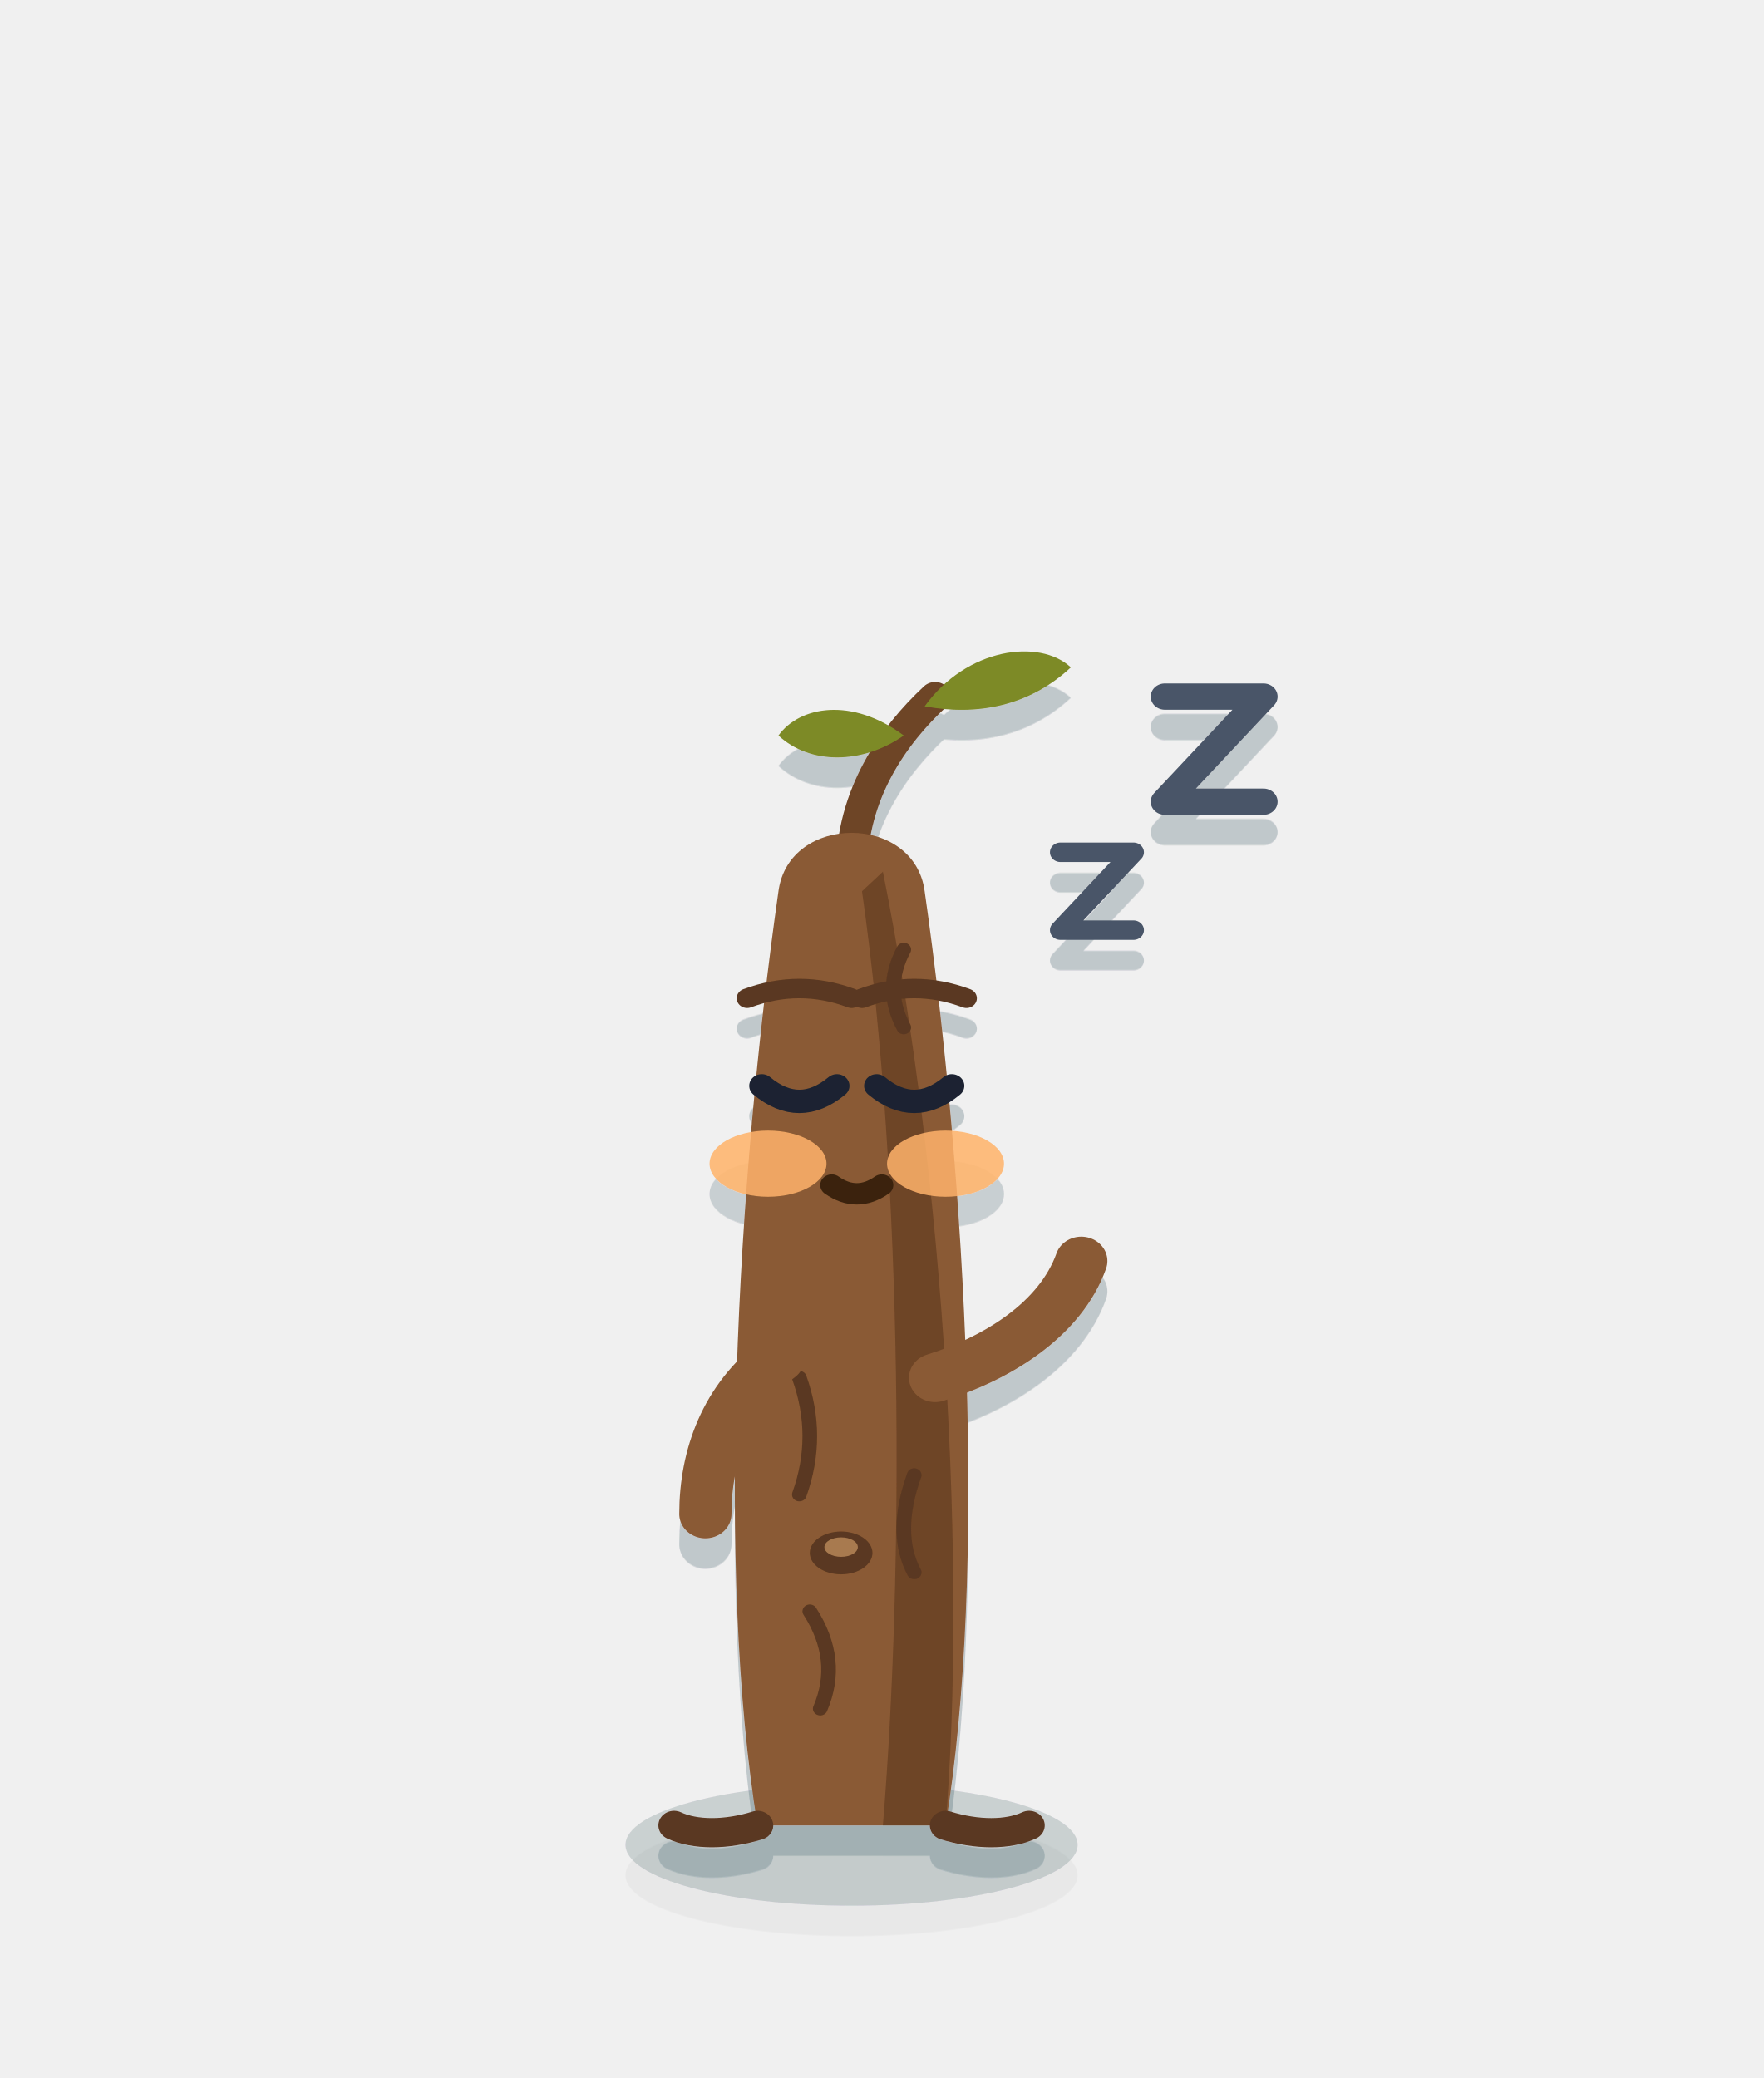
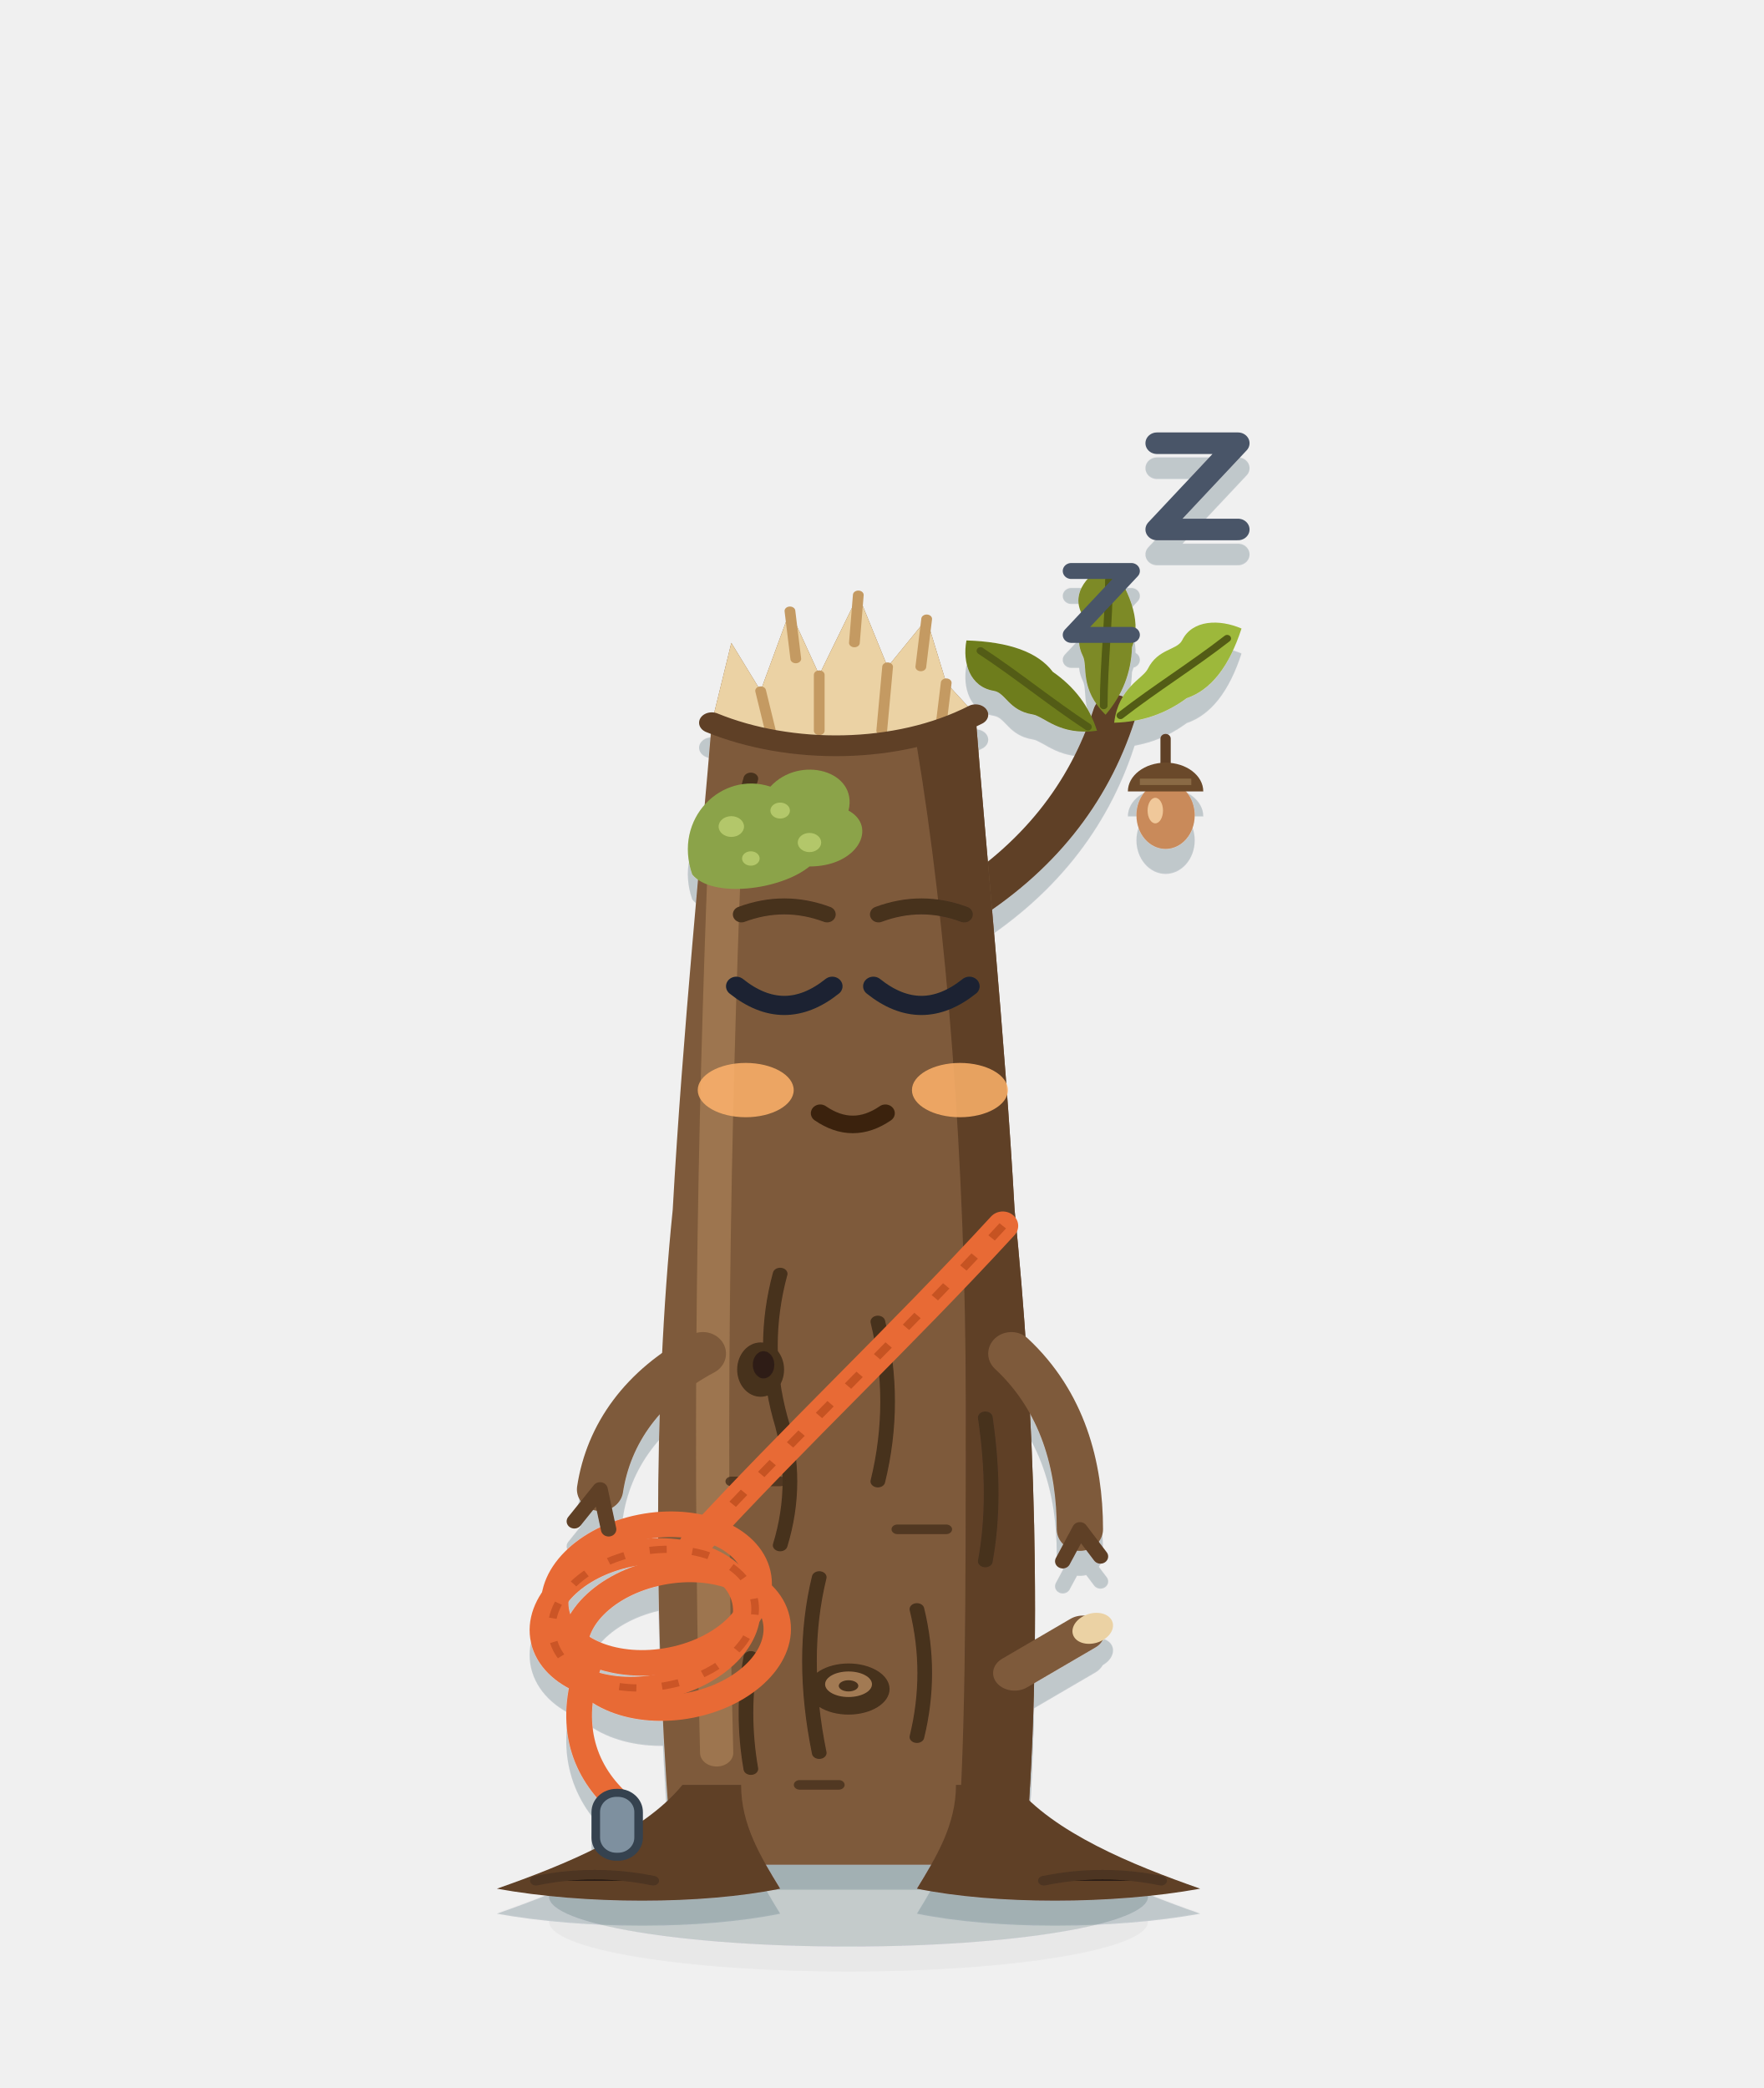
- <svg xmlns="http://www.w3.org/2000/svg" viewBox="-62 -74 174 205" role="img" aria-labelledby="km-title">
+ <svg xmlns="http://www.w3.org/2000/svg" viewBox="-62 -64 212 251" role="img" aria-labelledby="km-title">
  <style>
  .km-night-only, .km-evening-only, .km-dinner-only { display: none; }
  svg[data-km-evening="1"]:not([data-km-night="1"]) .km-dinner-only { display: inline; }
  svg[data-km-evening="1"]:not([data-km-night="1"]) .km-mound { display: none; }
  svg[data-km-evening="1"] .km-evening-only { display: inline; }
  svg[data-km-night="1"] .km-night-only { display: inline; }
  svg[data-km-night="1"] .km-day-only { display: none; }
  .km-screen { mix-blend-mode: screen; }
  .km-grain { mix-blend-mode: multiply; }
  .km-bob { animation: km-bob 3.6s ease-in-out infinite alternate; }
  .km-drift { animation: km-drift 40s ease-in-out infinite alternate; }
  .km-turn { animation: km-turn 90s linear infinite; }
  .km-twinkle { animation: km-twinkle 2.8s ease-in-out infinite; transform-box: fill-box; transform-origin: center; }
  .km-fall { animation: km-fall 1.4s linear infinite; }
  .km-light { animation: km-light 7s linear infinite; }
  .km-steam { animation: km-steam 3s ease-in-out infinite; }
  .km-flag { animation: km-flag 2.4s ease-in-out infinite alternate; transform-box: fill-box; transform-origin: left center; }
  .km-wag { animation: km-wag 0.6s ease-in-out infinite alternate; transform-box: fill-box; transform-origin: left bottom; }
  .km-gallop { animation: km-gallop 0.45s ease-in-out infinite alternate; }
  .km-sway { animation: km-sway 6s ease-in-out infinite alternate; transform-box: fill-box; transform-origin: bottom; }
  .km-buzz { animation: km-buzz 1.6s ease-in-out infinite alternate; }
  .km-fish { animation: km-fish 7s ease-in-out infinite; }
  .km-ff { animation: km-ff 10s ease-in-out infinite; }
  .km-blink { animation: km-blink 2.6s ease-in-out infinite; }
  .km-zz { animation: km-zz 3.2s ease-in-out infinite; }
  .km-breathe { animation: km-breathe 3.4s ease-in-out infinite; transform-box: fill-box; transform-origin: center bottom; }
  .km-ear-l, .km-ear-r { transform-box: fill-box; transform-origin: bottom center; animation: km-ear 4s ease-in-out infinite; }
  .km-ear-r { animation-delay: -0.4s; }
  .km-treat, .km-card-wave { animation: km-lift 2.6s ease-in-out infinite alternate; }
  .km-face-thinking, .km-face-oh, .km-talk { display: none; }
  [data-km-mood="thinking"] .km-face-happy, [data-km-mood="oh"] .km-face-happy { display: none; }
  [data-km-mood="thinking"] .km-face-thinking, [data-km-mood="oh"] .km-face-oh, [data-km-talk="1"] .km-talk { display: inline; }
  .km-dots circle { animation: km-dots 1.2s ease-in-out infinite; }
  .km-dots circle:nth-child(2) { animation-delay: -0.8s; }
  .km-dots circle:nth-child(3) { animation-delay: -0.4s; }
  .km-ashore .dt-splash { display: none; }
  svg[data-km-night="1"] [data-km-awake="1"] .km-day-only { display: inline; }
  svg[data-km-night="1"] [data-km-awake="1"] .km-night-only { display: none; }
  [data-km-part="telescope"] { cursor: pointer; }
  .km-pose { transform-box: fill-box; transform-origin: 50% 100%; transition: transform 0.35s ease; }
  [data-km-mood="oh"] .km-pose { transform: translateY(-8px) scale(1.04, 0.97); }
  [data-km-mood="thinking"] .km-pose { transform: rotate(-5deg); }
  [data-km-talk="1"]:not([data-km-mood="oh"]) .km-pose { animation: km-chat 0.9s ease-in-out infinite alternate; }
  @keyframes km-chat { from { transform: translateY(0) rotate(0deg); } to { transform: translateY(-3px) rotate(1.5deg); } }
  svg:not([data-km-night="1"]) :is(.km-twinkle, .km-ff, .km-blink, .km-zz, .km-breathe) { animation: none; }
  @keyframes km-dots { 0%, 100% { opacity: 0.3; } 50% { opacity: 1; } }
  @keyframes km-bob { from { transform: translateY(0); } to { transform: translateY(-4px); } }
  @keyframes km-gallop { from { transform: translateY(0) rotate(0deg); } to { transform: translateY(-5px) rotate(-2deg); } }
  @keyframes km-drift { from { transform: translateX(0); } to { transform: translateX(36px); } }
  @keyframes km-turn { to { transform: rotate(360deg); } }
  @keyframes km-twinkle { 0%, 100% { opacity: 1; transform: scale(1); } 50% { opacity: 0.55; transform: scale(0.8); } }
  @keyframes km-fall { to { stroke-dashoffset: -40; } }
  @keyframes km-light { to { stroke-dashoffset: -280; } }
  @keyframes km-steam { 0% { opacity: 0; transform: translateY(6px); } 40% { opacity: 0.9; } 100% { opacity: 0; transform: translateY(-10px); } }
  @keyframes km-flag { from { transform: skewY(0deg); } to { transform: skewY(6deg); } }
  @keyframes km-wag { from { transform: rotate(-10deg); } to { transform: rotate(14deg); } }
  @keyframes km-sway { from { transform: rotate(-1.5deg); } to { transform: rotate(1.5deg); } }
  @keyframes km-buzz { from { transform: translate(0, 0); } to { transform: translate(3px, -2px); } }
  @keyframes km-fish { 0%, 70%, 100% { transform: translateY(30px); opacity: 0; } 78% { opacity: 1; } 85% { transform: translateY(-8px); opacity: 1; } 92% { transform: translateY(20px); opacity: 0; } }
  @keyframes km-ff { 0%, 100% { transform: translate(0, 0); } 25% { transform: translate(14px, -10px); } 50% { transform: translate(26px, 4px); } 75% { transform: translate(8px, 14px); } }
  @keyframes km-blink { 0%, 100% { opacity: 1; } 45% { opacity: 0.25; } 60% { opacity: 1; } }
  @keyframes km-zz { 0% { opacity: 0; transform: translate(0, 6px); } 30% { opacity: 1; } 100% { opacity: 0; transform: translate(6px, -14px); } }
  @keyframes km-breathe { 0%, 100% { transform: scale(1, 1); } 50% { transform: scale(1.02, 1.05); } }
  @keyframes km-ear { 0%, 80%, 100% { transform: rotate(0deg); } 88% { transform: rotate(-6deg); } 94% { transform: rotate(3deg); } }
  @keyframes km-lift { from { transform: translateY(0); } to { transform: translateY(-3px); } }
  @media (prefers-reduced-motion: reduce) { svg * { animation: none !important; } }
</style>
  <defs>
    <filter id="layer" x="-10%" y="-10%" width="120%" height="130%">
      <feDropShadow dx="0" dy="5" stdDeviation="0" flood-color="#1A2433" flood-opacity="0.18" />
    </filter>
    <filter id="layer-sm" x="-10%" y="-10%" width="120%" height="130%">
      <feDropShadow dx="0" dy="3" stdDeviation="0" flood-color="#1A2433" flood-opacity="0.2" />
    </filter>
    <filter id="grain" x="0" y="0" width="100%" height="100%">
      <feTurbulence type="fractalNoise" baseFrequency="0.85" numOctaves="2" seed="7" result="n" />
      <feColorMatrix in="n" type="matrix" values="0 0 0 0 0.1  0 0 0 0 0.14  0 0 0 0 0.2  0 0 0 0.55 -0.12" />
    </filter>
    <filter id="km-light" x="0" y="0" width="100%" height="100%" color-interpolation-filters="sRGB">
      <feColorMatrix id="km-light-m" type="matrix" values="1 0 0 0 0  0 1 0 0 0  0 0 1 0 0  0 0 0 1 0" />
    </filter>
    <linearGradient id="km-sky-g" gradientUnits="userSpaceOnUse" x1="0" y1="0" x2="0" y2="900">
      <stop id="km-sky-0" offset="0" stop-color="#7FB8D8" />
      <stop id="km-sky-1" offset="0.6" stop-color="#B4D8E6" />
      <stop id="km-sky-2" offset="1" stop-color="#EAF3EC" />
    </linearGradient>
    <radialGradient id="km-glow-g">
      <stop offset="0" stop-color="#FFB46E" stop-opacity="0.9" />
      <stop offset="0.4" stop-color="#FFC98F" stop-opacity="0.4" />
      <stop offset="1" stop-color="#FFC98F" stop-opacity="0" />
    </radialGradient>
    <linearGradient id="km-fade-orchard-1" gradientUnits="userSpaceOnUse" x1="560" y1="0" x2="690" y2="0">
      <stop offset="0" stop-color="#525C12" stop-opacity="1" />
      <stop offset="1" stop-color="#525C12" stop-opacity="0" />
    </linearGradient>
    <linearGradient id="km-fade-orchard-2" gradientUnits="userSpaceOnUse" x1="560" y1="0" x2="690" y2="0">
      <stop offset="0" stop-color="#7D8A26" stop-opacity="1" />
      <stop offset="1" stop-color="#7D8A26" stop-opacity="0" />
    </linearGradient>
    <linearGradient id="km-fade-field-1" gradientUnits="userSpaceOnUse" x1="930" y1="0" x2="1060" y2="0">
      <stop offset="0" stop-color="#78963A" stop-opacity="0" />
      <stop offset="1" stop-color="#78963A" stop-opacity="1" />
    </linearGradient>
    <linearGradient id="km-fade-field-2" gradientUnits="userSpaceOnUse" x1="930" y1="0" x2="1060" y2="0">
      <stop offset="0" stop-color="#9CB54A" stop-opacity="0" />
      <stop offset="1" stop-color="#9CB54A" stop-opacity="1" />
    </linearGradient>
    <linearGradient id="km-ground-1" gradientUnits="userSpaceOnUse" x1="420" y1="0" x2="1220" y2="0">
      <stop offset="0" stop-color="#525C12" />
      <stop offset="0.34" stop-color="#525C12" />
      <stop offset="0.5" stop-color="#6A7E2A" />
      <stop offset="0.66" stop-color="#78963A" />
      <stop offset="1" stop-color="#78963A" />
    </linearGradient>
    <linearGradient id="km-ground-2" gradientUnits="userSpaceOnUse" x1="420" y1="0" x2="1220" y2="0">
      <stop offset="0" stop-color="#7D8A26" />
      <stop offset="0.34" stop-color="#7D8A26" />
      <stop offset="0.5" stop-color="#93A83E" />
      <stop offset="0.66" stop-color="#9CB54A" />
      <stop offset="1" stop-color="#9CB54A" />
    </linearGradient>
    <radialGradient id="km-pool-g">
      <stop offset="0" stop-color="#FFC37A" stop-opacity="0.55" />
      <stop offset="1" stop-color="#FFC37A" stop-opacity="0" />
    </radialGradient>
    <pattern id="km-gingham" width="8" height="8" patternUnits="userSpaceOnUse">
      <rect width="8" height="8" fill="#FFFFFF" />
      <rect width="4" height="8" fill="#FFE1C2" />
      <rect width="8" height="4" fill="#FFB36B" opacity="0.4" />
    </pattern>
    <clipPath id="km-moon-clip">
      <use href="#km-moon-lit" />
    </clipPath>
    <symbol id="star" viewBox="-10 -10 20 20">
      <path d="M0 -10 C1.2 -2.5 2.5 -1.2 10 0 C2.5 1.2 1.2 2.5 0 10 C-1.2 2.5 -2.5 1.2 -10 0 C-2.5 -1.2 -1.2 -2.5 0 -10 Z" fill="#FFFFFF" />
    </symbol>
  </defs>
  <g filter="url(#layer-sm)">
-     <ellipse cx="22" cy="108" rx="22.3" ry="6" fill="#1A2433" opacity="0.16" />
-     <g transform="translate(22 108) scale(1.03 0.96) translate(-22 -108)">
-       <path d="M22 8 C22 0 26 -6 30 -10" stroke="#6E4426" stroke-width="3" stroke-linecap="round" fill="none" />
-       <path d="M29 -9 c4 -6 11 -7 14 -4 c-4 4 -9 5 -14 4 Z M27 -6 c-5 -4 -10 -3 -12 0 c3 3 8 3 12 0 Z" fill="#7D8A26" />
-       <path d="M13 106 C9 80 11 40 15 10 C16 2 28 2 29 10 C33 40 35 80 31 106 Z" fill="#8A5A34" />
-       <path d="M25 8 C31 40 33 80 31 106 L25 106 C27 80 27 40 23 10 Z" fill="#6E4426" />
-       <path d="M17 60 q2 6 0 12 M28 70 q-2 6 0 10 M18 84 q3 5 1 10 M27 16 q-2 4 0 8" stroke="#5A3820" stroke-width="1.4" stroke-linecap="round" fill="none" />
-       <ellipse cx="21" cy="78" rx="3" ry="2.2" fill="#5A3820" />
-       <ellipse cx="21" cy="77.4" rx="1.6" ry="1" fill="#A87A50" />
-       <path d="M13.4 30 q3.6 3.2 7.2 0 M24.4 30 q3.6 3.2 7.2 0" stroke="#1A2433" stroke-width="2.4" stroke-linecap="round" stroke-linejoin="round" fill="none" />
-       <path d="M12 21 q5 -2 10 0 M23 21 q5 -2 10 0" stroke="#5A3820" stroke-width="2" stroke-linecap="round" stroke-linejoin="round" fill="none" />
-       <path d="M20.1 40.2 q2.4 1.8 4.8 0" stroke="#3A2410" stroke-width="2.2" stroke-linecap="round" stroke-linejoin="round" fill="none" />
-       <ellipse cx="14" cy="38" rx="5.6" ry="3.4" fill="#FFB36B" opacity="0.85" />
-       <ellipse cx="31" cy="38" rx="5.6" ry="3.4" fill="#FFB36B" opacity="0.85" />
-       <path d="M15 58 C10 62 8 68 8 74" stroke="#8A5A34" stroke-width="5" stroke-linecap="round" fill="none" />
-       <path d="M30 60 C36 58 42 54 44 48" stroke="#8A5A34" stroke-width="5" stroke-linecap="round" fill="none" />
-       <path d="M13 106 c-3 1 -6 1 -8 0 M31 106 c3 1 6 1 8 0" stroke="#5A3820" stroke-width="3" stroke-linecap="round" />
+     <ellipse cx="40" cy="164" rx="36" ry="6" fill="#1A2433" opacity="0.16" />
+     <g transform="translate(40 164) scale(1.03 0.96) translate(-40 -164)">
+       <path d="M53 40 C62 34 68 26 71 16" stroke="#5E4028" stroke-width="5" stroke-linecap="round" fill="none" />
+       <g class="km-sway">
+         <g transform="translate(70 16) rotate(-70)">
+           <path d="M0 0 C2 -4 5 -4 6 -5 C8 -7 10 -6 11 -7 C13 -9 16 -8 18 -6 C15 -2 12 0 9 0 C6 1 3 1 0 0 Z" fill="#7D8A26" />
+           <path d="M1 -0.6 C6 -2.4 11 -3.6 16 -5.4" stroke="#525C12" stroke-width="0.9" fill="none" stroke-linecap="round" />
+         </g>
+         <g transform="translate(71 17) rotate(-20)">
+           <path d="M0 0 C2 -4 5 -4 6 -5 C8 -7 10 -6 11 -7 C13 -9 16 -8 18 -6 C15 -2 12 0 9 0 C6 1 3 1 0 0 Z" fill="#9DB83A" />
+           <path d="M1 -0.6 C6 -2.4 11 -3.6 16 -5.4" stroke="#525C12" stroke-width="0.9" fill="none" stroke-linecap="round" />
+         </g>
+         <g transform="translate(69 18) rotate(-125)">
+           <path d="M0 0 C2 -4 5 -4 6 -5 C8 -7 10 -6 11 -7 C13 -9 16 -8 18 -6 C15 -2 12 0 9 0 C6 1 3 1 0 0 Z" fill="#6E7D1C" />
+           <path d="M1 -0.6 C6 -2.4 11 -3.6 16 -5.4" stroke="#525C12" stroke-width="0.9" fill="none" stroke-linecap="round" />
+         </g>
+         <path d="M77 22 v-3" stroke="#5E4028" stroke-width="1.2" stroke-linecap="round" />
+         <ellipse cx="77" cy="28.6" rx="3.4" ry="4.2" fill="#C98A5A" />
+         <ellipse cx="75.8" cy="28" rx="0.9" ry="1.6" fill="#F0C89A" />
+         <path d="M72.6 25.6 a4.4 3.6 0 0 1 8.8 0 Z" fill="#6B4A2A" />
+         <path d="M74 24.4 h6" stroke="#8A6A44" stroke-width="0.8" />
+       </g>
+       <g transform="translate(40 0) scale(1.14 1) translate(-40 0)">
+         <path d="M22 160 C20 132 20 102 22 78 C23 56 25 32 26 17 L28 7 L31 13 L34 3 L37 11 L41 1 L44 10 L48 4 L50 12 L53 16 C54 32 56 56 57 78 C59 102 60 132 58 160 Z" fill="#7E5A3A" />
+         <path d="M26 17 L28 7 L31 13 L34 3 L37 11 L41 1 L44 10 L48 4 L50 12 L53 16 C45 20 34 20 26 17 Z" fill="#EBD2A4" />
+         <path d="M31 13 l1 5 M34 3 l0.6 6 M37 11 l0 7 M41 1 l-0.4 6 M44 10 l-0.6 8 M48 4 l-0.6 6 M50 12 l-0.6 6" stroke="#C49A62" stroke-width="1.1" stroke-linecap="round" />
+         <path d="M26 17 C34 21 45 21 53 16" stroke="#5E4028" stroke-width="2.6" stroke-linecap="round" fill="none" />
+         <path d="M47 20 C50 42 52 72 52 102 C52 128 52 146 51 160 L58 160 C60 132 59 102 57 78 C56 56 54 32 53 16 Z" fill="#5E4028" />
+         <path d="M27.5 28 C26.5 58 25.5 100 26.5 146" stroke="#A27A52" stroke-width="3.4" stroke-linecap="round" fill="none" opacity="0.85" />
+         <path d="M33 86 q-2 9 0 18 q2 8 0 16 M43 92 q2 10 0 20 M37 124 q-2 10 0 22 M47 128 q1.6 8 0 16 M30 134 q-1 7 0 14 M54 104 q1.2 10 0 18 M30 24 q-1 4 0 8" stroke="#46301E" stroke-width="1.5" stroke-linecap="round" fill="none" />
+         <path d="M28 112 h5 M45 118 h5 M35 150 h4" stroke="#46301E" stroke-width="1.2" stroke-linecap="round" opacity="0.8" />
+         <ellipse cx="40" cy="138" rx="4.2" ry="3.2" fill="#46301E" />
+         <ellipse cx="40" cy="137.4" rx="2.4" ry="1.6" fill="#A27A52" />
+         <ellipse cx="40" cy="137.6" rx="1" ry="0.7" fill="#46301E" />
+         <ellipse cx="31" cy="98" rx="2.4" ry="3.4" fill="#46301E" />
+         <ellipse cx="31.3" cy="97.4" rx="1.1" ry="1.7" fill="#2E1E12" />
+         <path d="M24 36 C22 29 27 23 32 25 C35 21 41 23 40 28 C43 30 41 35 36 35 C33 38 26 39 24 36 Z" fill="#8BA348" />
+         <g fill="#B3C76A">
+           <circle cx="28" cy="30" r="1.3" />
+           <circle cx="33" cy="28" r="1" />
+           <circle cx="36" cy="32" r="1.2" />
+           <circle cx="30" cy="34" r="0.9" />
+         </g>
+         <path d="M57 136 l7 -5" stroke="#7E5A3A" stroke-width="4.4" stroke-linecap="round" />
+         <ellipse cx="65" cy="130.4" rx="2.2" ry="1.8" fill="#EBD2A4" transform="rotate(-35 65 130.4)" />
+         <path d="M23 150 C19 156 11 160 4 163 C13 165 25 165 33 163 C31 159 29 155 29 150 Z" fill="#5E4028" />
+         <path d="M57 150 C61 156 69 160 76 163 C67 165 55 165 47 163 C49 159 51 155 51 150 Z" fill="#5E4028" />
+         <path d="M8 162 c4 -1 8 -1 12 0 M60 162 c4 -1 8 -1 12 0" stroke="#46301E" stroke-width="1.2" stroke-linecap="round" opacity="0.7" />
+       </g>
+       <path d="M26.9 50 q5.6 4.8 11.2 0 M42.9 50 q5.6 4.8 11.2 0" stroke="#1A2433" stroke-width="2.4" stroke-linecap="round" stroke-linejoin="round" fill="none" />
+       <path d="M27.5 41 q5 -2 10 0 M43.5 41 q5 -2 10 0" stroke="#46301E" stroke-width="2" stroke-linecap="round" stroke-linejoin="round" fill="none" />
+       <path d="M36.7 65.9 q3.8 2.8 7.6 0" stroke="#3A2410" stroke-width="2.2" stroke-linecap="round" stroke-linejoin="round" fill="none" />
+       <ellipse cx="28" cy="63" rx="5.6" ry="3.4" fill="#FFB36B" opacity="0.85" />
+       <ellipse cx="53" cy="63" rx="5.6" ry="3.4" fill="#FFB36B" opacity="0.85" />
+       <path d="M58 80 C46 94 34 106 22 120" stroke="#E86A35" stroke-width="3.6" stroke-linecap="round" fill="none" />
+       <path d="M58 80 C46 94 34 106 22 120" stroke="#B8481C" stroke-width="1" stroke-dasharray="2 3" fill="none" opacity="0.7" />
+       <g transform="rotate(-12 18 128)">
+         <ellipse cx="18" cy="126" rx="12" ry="8.5" stroke="#E86A35" stroke-width="3.2" fill="none" />
+         <ellipse cx="16" cy="129" rx="12" ry="8.5" stroke="#E86A35" stroke-width="3.2" fill="none" />
+         <ellipse cx="19" cy="132" rx="12" ry="8.5" stroke="#E86A35" stroke-width="3.2" fill="none" />
+         <ellipse cx="17" cy="129" rx="12" ry="8.5" stroke="#B8481C" stroke-width="0.9" stroke-dasharray="2 3" fill="none" opacity="0.6" />
+       </g>
+       <path d="M10 134 C7 142 9 148 13 152" stroke="#E86A35" stroke-width="3" stroke-linecap="round" fill="none" />
+       <rect x="10.5" y="151" width="5" height="8" rx="2.4" fill="#7E909F" stroke="#34424F" stroke-width="1" />
+       <path d="M23 96 C16 100 12 106 11 113" stroke="#7E5A3A" stroke-width="5.4" stroke-linecap="round" fill="none" />
+       <path d="M11 113 l-3 4 M11 113 l1 5" stroke="#5E4028" stroke-width="1.8" stroke-linecap="round" />
+       <path d="M59 96 C65 102 67 110 67 118" stroke="#7E5A3A" stroke-width="5.4" stroke-linecap="round" fill="none" />
+       <path d="M67 118 l-2 4 M67 118 l2.4 3.4" stroke="#5E4028" stroke-width="1.8" stroke-linecap="round" />
      <g class="km-zz">
-         <path d="M42 6 h7 l-7 8 h7" stroke="#4A5568" stroke-width="2" stroke-linecap="round" stroke-linejoin="round" fill="none" />
-         <path d="M52 -10 h9.45 l-9.45 10.8 h9.45" stroke="#4A5568" stroke-width="2.7" stroke-linecap="round" stroke-linejoin="round" fill="none" />
+         <path d="M66 -2 h7 l-7 8 h7" stroke="#4A5568" stroke-width="2" stroke-linecap="round" stroke-linejoin="round" fill="none" />
+         <path d="M76 -18 h9.45 l-9.45 10.8 h9.45" stroke="#4A5568" stroke-width="2.7" stroke-linecap="round" stroke-linejoin="round" fill="none" />
      </g>
    </g>
  </g>
</svg>
